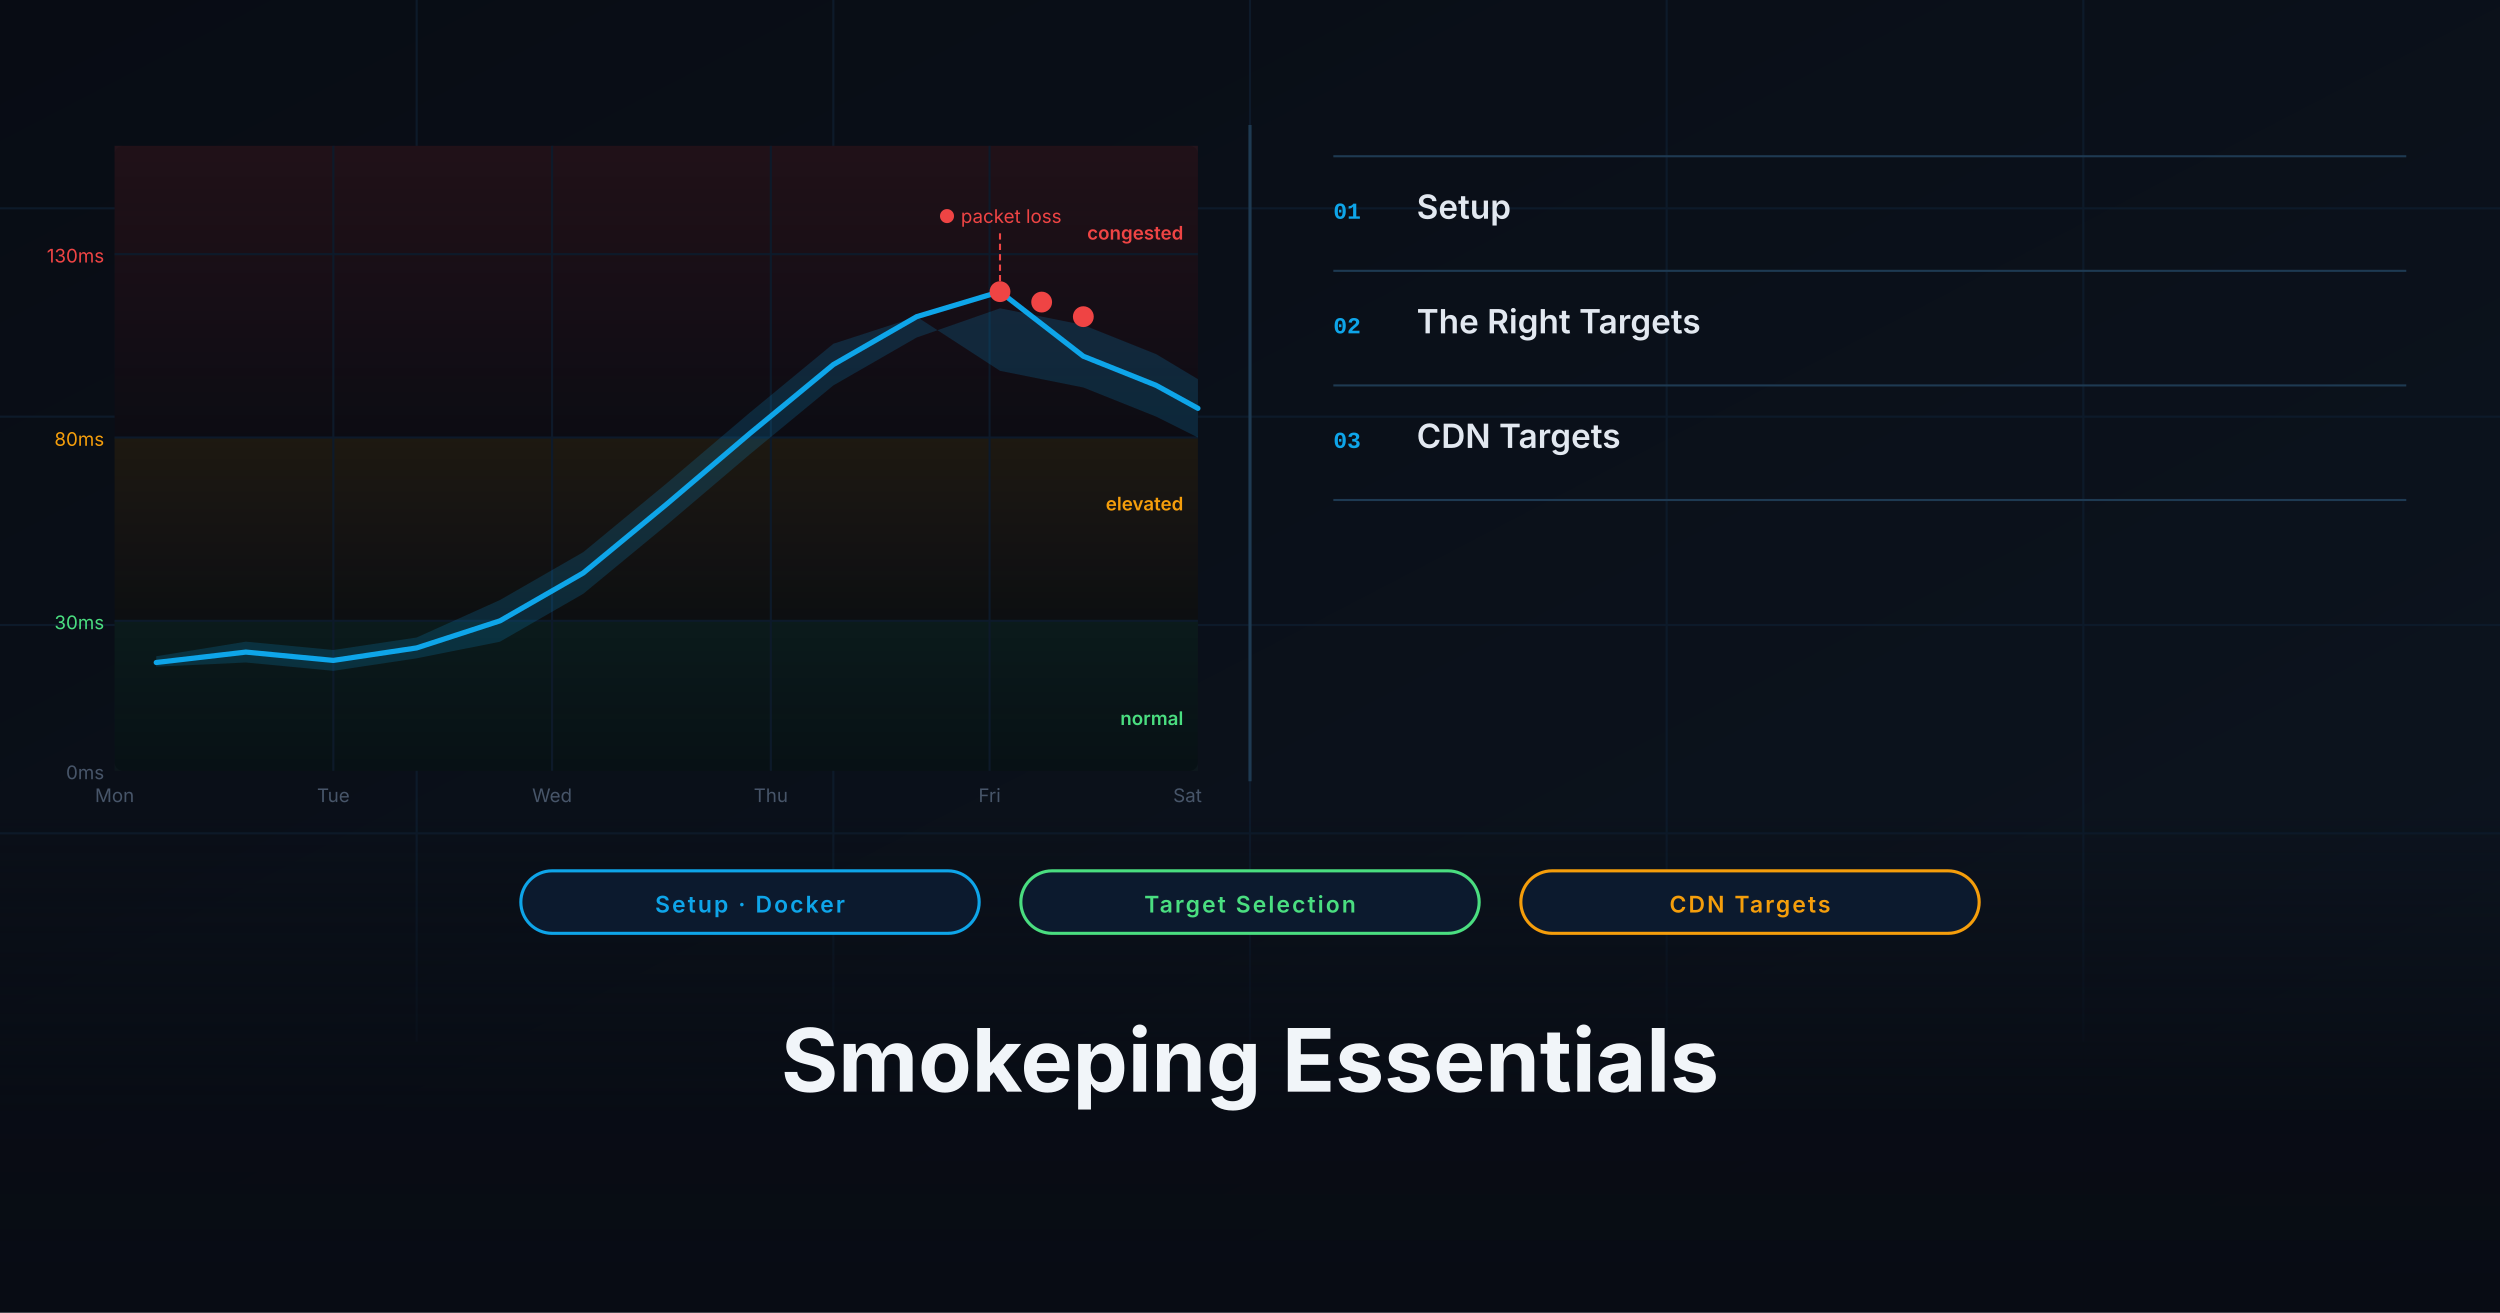
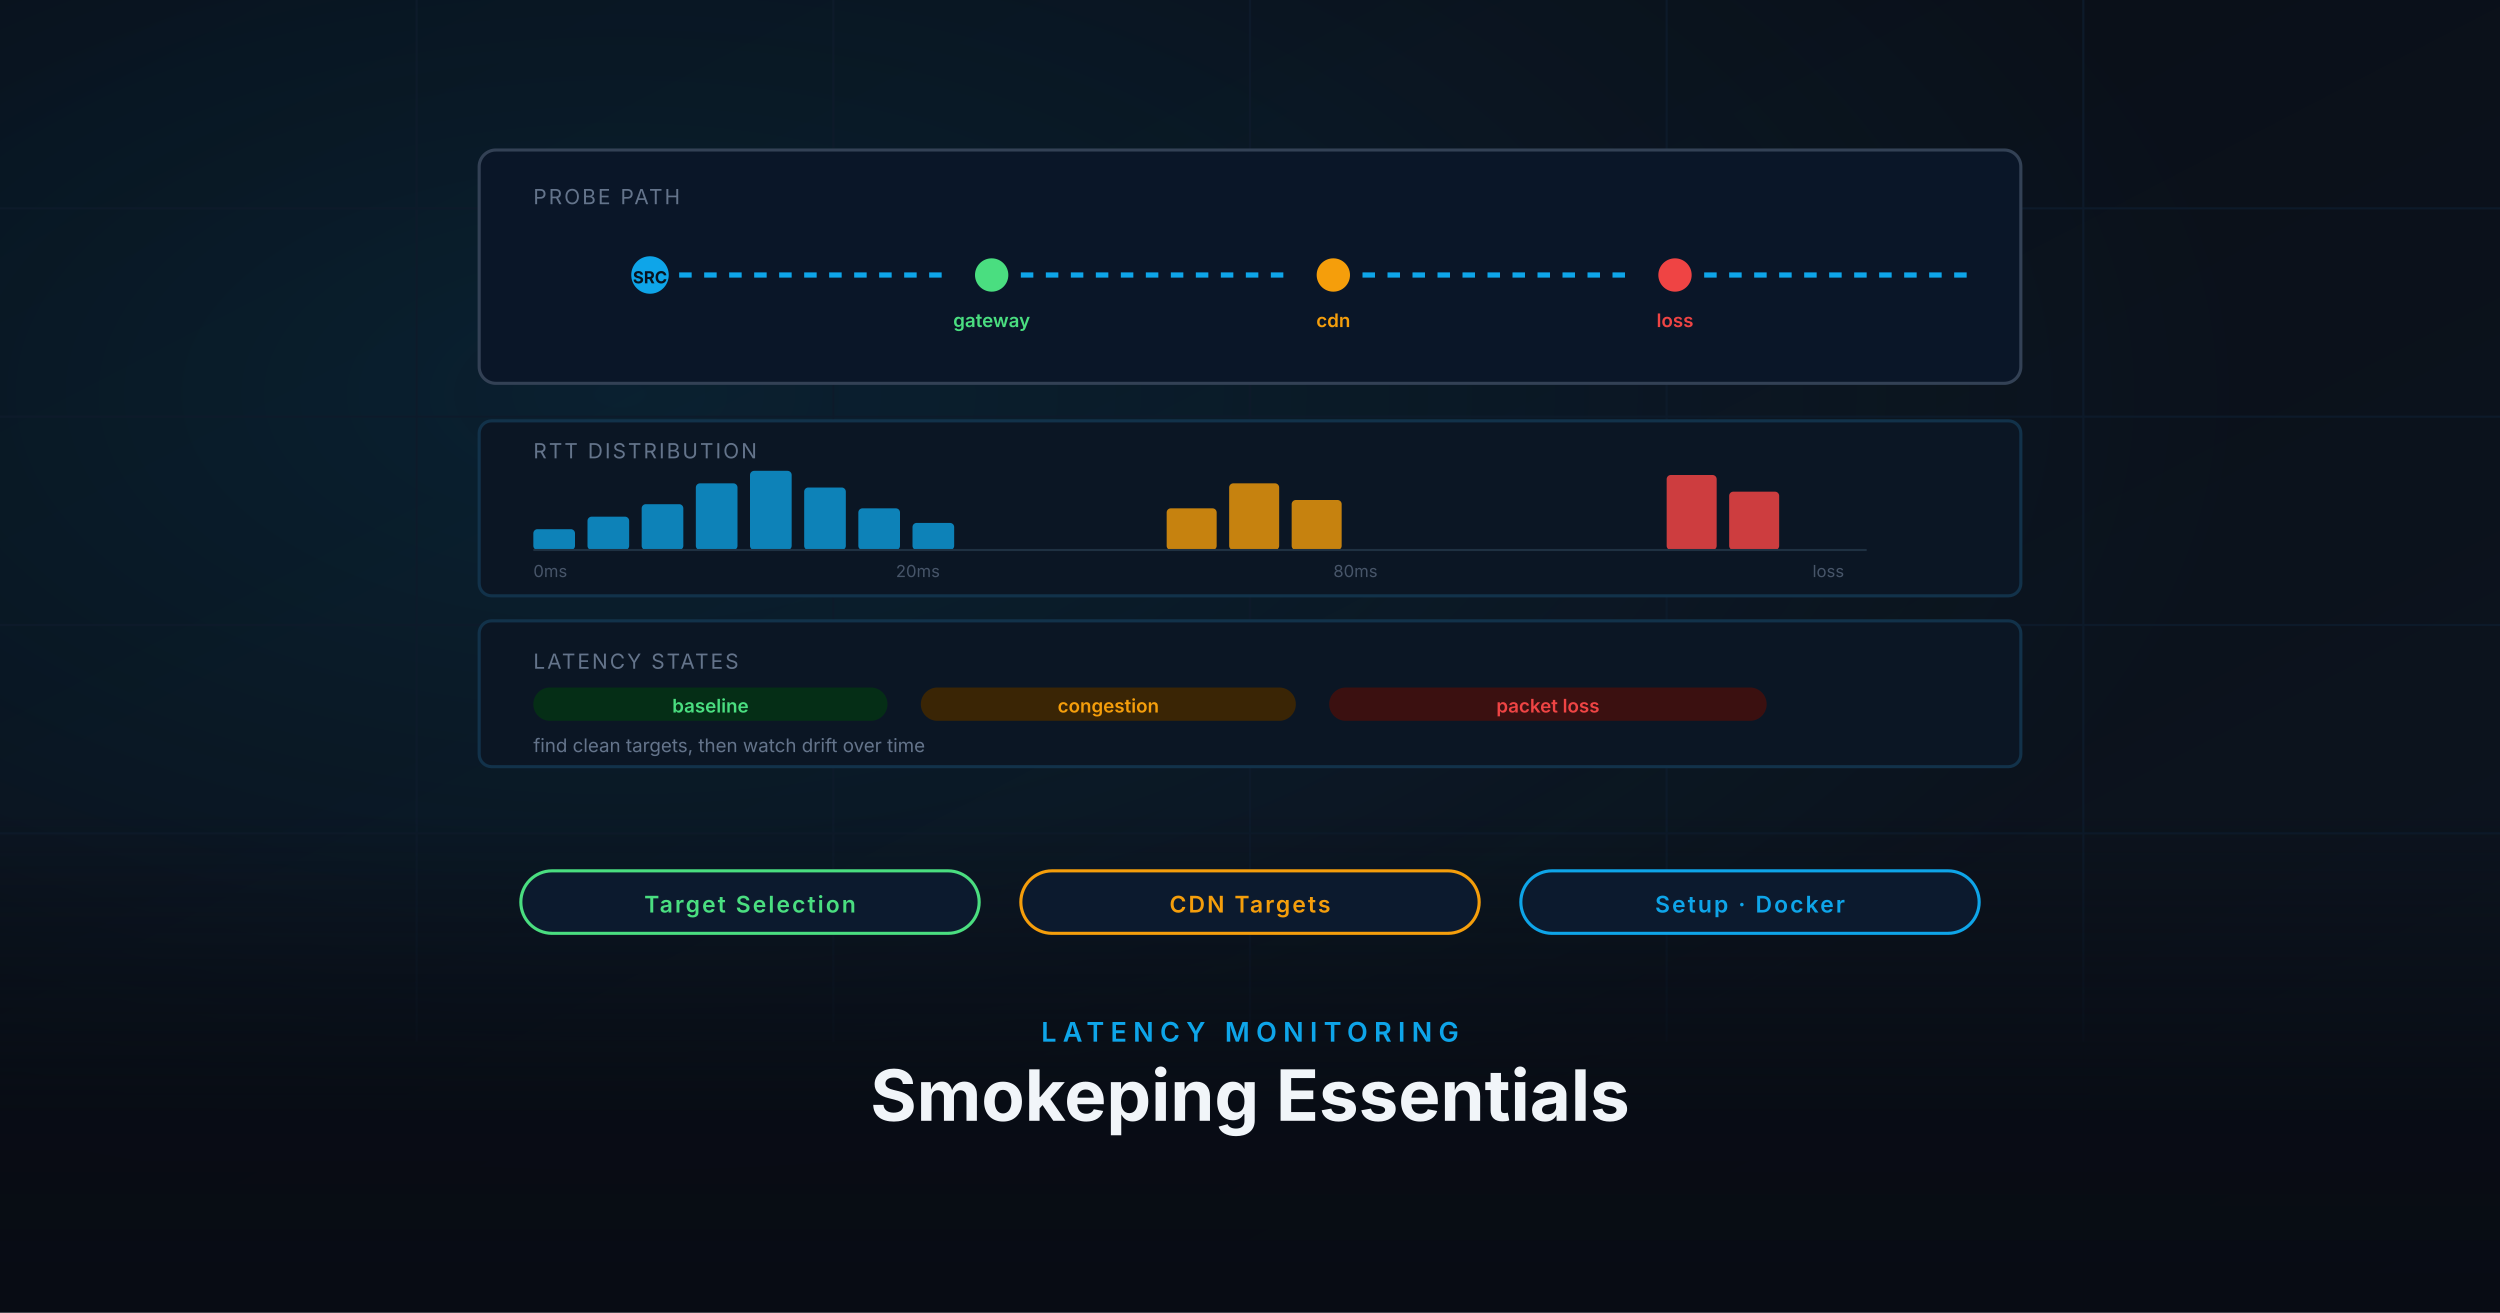
<svg xmlns="http://www.w3.org/2000/svg" viewBox="0 0 1200 630" width="1200" height="630" font-family="system-ui,-apple-system,BlinkMacSystemFont,'Segoe UI',sans-serif">
  <defs>
    <linearGradient id="bg" x1="0" y1="0" x2="1" y2="1">
      <stop offset="0%" stop-color="#080c14" />
      <stop offset="100%" stop-color="#0d1520" />
    </linearGradient>
    <linearGradient id="textbg" x1="0" y1="0" x2="0" y2="1">
      <stop offset="0%" stop-color="#080c14" stop-opacity="0" />
      <stop offset="60%" stop-color="#080c14" stop-opacity="0.93" />
      <stop offset="100%" stop-color="#080c14" stop-opacity="1" />
    </linearGradient>
-     <linearGradient id="zone-green" x1="0" y1="0" x2="0" y2="1">
-       <stop offset="0%" stop-color="#4ade80" stop-opacity="0.08" />
-       <stop offset="100%" stop-color="#4ade80" stop-opacity="0.03" />
-     </linearGradient>
-     <linearGradient id="zone-yellow" x1="0" y1="0" x2="0" y2="1">
-       <stop offset="0%" stop-color="#f59e0b" stop-opacity="0.10" />
-       <stop offset="100%" stop-color="#f59e0b" stop-opacity="0.03" />
-     </linearGradient>
-     <linearGradient id="zone-red" x1="0" y1="0" x2="0" y2="1">
-       <stop offset="0%" stop-color="#ef4444" stop-opacity="0.12" />
-       <stop offset="100%" stop-color="#ef4444" stop-opacity="0.03" />
-     </linearGradient>
+     <radialGradient id="panel-glow" cx="25%" cy="30%" r="65%">
+       <stop offset="0%" stop-color="#0ea5e9" stop-opacity="0.12" />
+       <stop offset="100%" stop-color="#0ea5e9" stop-opacity="0" />
+     </radialGradient>
  </defs>
  <rect width="1200" height="630" fill="url(#bg)" />
+   <rect width="1200" height="630" fill="url(#panel-glow)" />
  <g stroke="#0d1a2a" stroke-width="1">
    <line x1="0" y1="100" x2="1200" y2="100" />
    <line x1="0" y1="200" x2="1200" y2="200" />
    <line x1="0" y1="300" x2="1200" y2="300" />
    <line x1="0" y1="400" x2="1200" y2="400" />
    <line x1="200" y1="0" x2="200" y2="500" />
    <line x1="400" y1="0" x2="400" y2="500" />
    <line x1="600" y1="0" x2="600" y2="500" />
    <line x1="800" y1="0" x2="800" y2="500" />
    <line x1="1000" y1="0" x2="1000" y2="500" />
  </g>
-   <rect x="55" y="70" width="520" height="300" fill="#050a12" rx="4" />
-   <rect x="55" y="298" width="520" height="72" fill="url(#zone-green)" />
-   <rect x="55" y="210" width="520" height="88" fill="url(#zone-yellow)" />
-   <rect x="55" y="70" width="520" height="140" fill="url(#zone-red)" />
-   <g stroke="#0d1a2a" stroke-width="1">
-     <line x1="55" y1="298" x2="575" y2="298" />
-     <line x1="55" y1="210" x2="575" y2="210" />
-     <line x1="55" y1="122" x2="575" y2="122" />
-     <line x1="160" y1="70" x2="160" y2="370" />
-     <line x1="265" y1="70" x2="265" y2="370" />
-     <line x1="370" y1="70" x2="370" y2="370" />
-     <line x1="475" y1="70" x2="475" y2="370" />
+   <rect x="230" y="72" width="740" height="112" fill="#0a1628" stroke="#334155" stroke-width="1.5" rx="8" />
+   <text x="256" y="98" font-size="10" fill="#64748b" letter-spacing="1">PROBE PATH</text>
+   <circle cx="312" cy="132" r="9" fill="#0ea5e9" />
+   <text x="312" y="136" text-anchor="middle" font-size="8" fill="#08131f" font-weight="700">SRC</text>
+   <path d="M 326,132 L 456,132" fill="none" stroke="#0ea5e9" stroke-width="2.5" stroke-dasharray="6,6" />
+   <circle cx="476" cy="132" r="8" fill="#4ade80" />
+   <text x="476" y="157" text-anchor="middle" font-size="9" fill="#4ade80" font-weight="600">gateway</text>
+   <path d="M 490,132 L 620,132" fill="none" stroke="#0ea5e9" stroke-width="2.5" stroke-dasharray="6,6" />
+   <circle cx="640" cy="132" r="8" fill="#f59e0b" />
+   <text x="640" y="157" text-anchor="middle" font-size="9" fill="#f59e0b" font-weight="600">cdn</text>
+   <path d="M 654,132 L 784,132" fill="none" stroke="#0ea5e9" stroke-width="2.5" stroke-dasharray="6,6" />
+   <circle cx="804" cy="132" r="8" fill="#ef4444" />
+   <text x="804" y="157" text-anchor="middle" font-size="9" fill="#ef4444" font-weight="600">loss</text>
+   <path d="M 818,132 L 948,132" fill="none" stroke="#0ea5e9" stroke-width="2.5" stroke-dasharray="6,6" />
+   <rect x="230" y="202" width="740" height="84" fill="#0b1624" stroke="#12324a" stroke-width="1.5" rx="6" />
+   <text x="256" y="220" font-size="10" fill="#64748b" letter-spacing="1">RTT DISTRIBUTION</text>
+   <g fill="#0ea5e9" fill-opacity="0.75">
+     <rect x="256" y="254" width="20" height="10" rx="2" />
+     <rect x="282" y="248" width="20" height="16" rx="2" />
+     <rect x="308" y="242" width="20" height="22" rx="2" />
+     <rect x="334" y="232" width="20" height="32" rx="2" />
+     <rect x="360" y="226" width="20" height="38" rx="2" />
+     <rect x="386" y="234" width="20" height="30" rx="2" />
+     <rect x="412" y="244" width="20" height="20" rx="2" />
+     <rect x="438" y="251" width="20" height="13" rx="2" />
  </g>
-   <text x="50" y="302" text-anchor="end" font-size="9" fill="#4ade80">30ms</text>
-   <text x="50" y="214" text-anchor="end" font-size="9" fill="#f59e0b">80ms</text>
-   <text x="50" y="126" text-anchor="end" font-size="9" fill="#ef4444">130ms</text>
-   <text x="50" y="374" text-anchor="end" font-size="9" fill="#475569">0ms</text>
-   <text x="55" y="385" font-size="9" fill="#475569" text-anchor="middle">Mon</text>
-   <text x="160" y="385" font-size="9" fill="#475569" text-anchor="middle">Tue</text>
-   <text x="265" y="385" font-size="9" fill="#475569" text-anchor="middle">Wed</text>
-   <text x="370" y="385" font-size="9" fill="#475569" text-anchor="middle">Thu</text>
-   <text x="475" y="385" font-size="9" fill="#475569" text-anchor="middle">Fri</text>
-   <text x="570" y="385" font-size="9" fill="#475569" text-anchor="middle">Sat</text>
-   <polygon points="75,320 118,318 160,322 200,316 240,308 280,285 320,252 360,218 400,185 440,162 480,148 520,156 555,170 575,182             575,210 555,200 520,186 480,178 440,152 400,165 360,198 320,232 280,265 240,288 200,306 160,312 118,308 75,315" fill="#0ea5e9" fill-opacity="0.18" />
-   <polyline points="75,318 118,313 160,317 200,311 240,298 280,275 320,242 360,208 400,175 440,152 480,140 520,171 555,185 575,196" fill="none" stroke="#0ea5e9" stroke-width="2.5" stroke-linejoin="round" stroke-linecap="round" />
-   <circle cx="480" cy="140" r="5" fill="#ef4444" />
-   <circle cx="500" cy="145" r="5" fill="#ef4444" />
-   <circle cx="520" cy="152" r="5" fill="#ef4444" />
-   <text x="568" y="348" text-anchor="end" font-size="9" fill="#4ade80" font-weight="600">normal</text>
-   <text x="568" y="245" text-anchor="end" font-size="9" fill="#f59e0b" font-weight="600">elevated</text>
-   <text x="568" y="115" text-anchor="end" font-size="9" fill="#ef4444" font-weight="600">congested</text>
-   <line x1="480" y1="112" x2="480" y2="136" stroke="#ef4444" stroke-width="1" stroke-dasharray="3,2" />
-   <text x="480" y="107" text-anchor="middle" font-size="9" fill="#ef4444">● packet loss</text>
-   <line x1="600" y1="60" x2="600" y2="375" stroke="#1e3a52" stroke-width="1.5" />
-   <line x1="640" y1="75" x2="1155" y2="75" stroke="#1e3a52" stroke-width="1" />
-   <text x="640" y="105" font-size="11" fill="#0ea5e9" font-weight="700" font-family="'Courier New',monospace">01</text>
-   <text x="680" y="105" font-size="16" fill="#e2e8f0" font-weight="600">Setup</text>
-   <line x1="640" y1="130" x2="1155" y2="130" stroke="#1e3a52" stroke-width="1" />
-   <text x="640" y="160" font-size="11" fill="#0ea5e9" font-weight="700" font-family="'Courier New',monospace">02</text>
-   <text x="680" y="160" font-size="16" fill="#e2e8f0" font-weight="600">The Right Targets</text>
-   <line x1="640" y1="185" x2="1155" y2="185" stroke="#1e3a52" stroke-width="1" />
-   <text x="640" y="215" font-size="11" fill="#0ea5e9" font-weight="700" font-family="'Courier New',monospace">03</text>
-   <text x="680" y="215" font-size="16" fill="#e2e8f0" font-weight="600">CDN Targets</text>
-   <line x1="640" y1="240" x2="1155" y2="240" stroke="#1e3a52" stroke-width="1" />
+   <g fill="#f59e0b" fill-opacity="0.8">
+     <rect x="560" y="244" width="24" height="20" rx="2" />
+     <rect x="590" y="232" width="24" height="32" rx="2" />
+     <rect x="620" y="240" width="24" height="24" rx="2" />
+   </g>
+   <g fill="#ef4444" fill-opacity="0.85">
+     <rect x="800" y="228" width="24" height="36" rx="2" />
+     <rect x="830" y="236" width="24" height="28" rx="2" />
+   </g>
+   <line x1="256" y1="264" x2="896" y2="264" stroke="#1f3142" stroke-width="1" />
+   <text x="256" y="277" font-size="8" fill="#475569">0ms</text>
+   <text x="430" y="277" font-size="8" fill="#475569">20ms</text>
+   <text x="640" y="277" font-size="8" fill="#475569">80ms</text>
+   <text x="870" y="277" font-size="8" fill="#475569">loss</text>
+   <rect x="230" y="298" width="740" height="70" fill="#0b1624" stroke="#12324a" stroke-width="1.5" rx="6" />
+   <text x="256" y="321" font-size="10" fill="#64748b" letter-spacing="1">LATENCY STATES</text>
+   <rect x="256" y="330" width="170" height="16" fill="#052e16" rx="8" />
+   <rect x="442" y="330" width="180" height="16" fill="#3a2505" rx="8" />
+   <rect x="638" y="330" width="210" height="16" fill="#3b1010" rx="8" />
+   <text x="341" y="342" text-anchor="middle" font-size="9" fill="#4ade80" font-weight="600">baseline</text>
+   <text x="532" y="342" text-anchor="middle" font-size="9" fill="#f59e0b" font-weight="600">congestion</text>
+   <text x="743" y="342" text-anchor="middle" font-size="9" fill="#ef4444" font-weight="600">packet loss</text>
+   <text x="256" y="361" font-size="9" fill="#64748b">find clean targets, then watch drift over time</text>
  <rect x="0" y="390" width="1200" height="240" fill="url(#textbg)" />
-   <rect x="250" y="418" width="220" height="30" fill="#0c1a2e" stroke="#0ea5e9" stroke-width="1.5" rx="15" />
-   <text x="360" y="438" text-anchor="middle" font-size="11" fill="#0ea5e9" font-weight="600" letter-spacing="1">Setup · Docker</text>
-   <rect x="490" y="418" width="220" height="30" fill="#0c1a2e" stroke="#4ade80" stroke-width="1.5" rx="15" />
-   <text x="600" y="438" text-anchor="middle" font-size="11" fill="#4ade80" font-weight="600" letter-spacing="1">Target Selection</text>
-   <rect x="730" y="418" width="220" height="30" fill="#0c1a2e" stroke="#f59e0b" stroke-width="1.5" rx="15" />
-   <text x="840" y="438" text-anchor="middle" font-size="11" fill="#f59e0b" font-weight="600" letter-spacing="1">CDN Targets</text>
-   <text x="600" y="524" text-anchor="middle" font-size="42" font-weight="700" fill="#f1f5f9">Smokeping Essentials</text>
+   <rect x="250" y="418" width="220" height="30" fill="#0c1a2e" stroke="#4ade80" stroke-width="1.5" rx="15" />
+   <text x="360" y="438" text-anchor="middle" font-size="11" fill="#4ade80" font-weight="600" letter-spacing="1">Target Selection</text>
+   <rect x="490" y="418" width="220" height="30" fill="#0c1a2e" stroke="#f59e0b" stroke-width="1.5" rx="15" />
+   <text x="600" y="438" text-anchor="middle" font-size="11" fill="#f59e0b" font-weight="600" letter-spacing="1">CDN Targets</text>
+   <rect x="730" y="418" width="220" height="30" fill="#0c1a2e" stroke="#0ea5e9" stroke-width="1.5" rx="15" />
+   <text x="840" y="438" text-anchor="middle" font-size="11" fill="#0ea5e9" font-weight="600" letter-spacing="1">Setup · Docker</text>
+   <text x="600" y="500" text-anchor="middle" font-size="13" fill="#0ea5e9" letter-spacing="3" font-weight="600">LATENCY MONITORING</text>
+   <text x="600" y="538" text-anchor="middle" font-size="34" font-weight="700" fill="#f1f5f9">Smokeping Essentials</text>
</svg>
